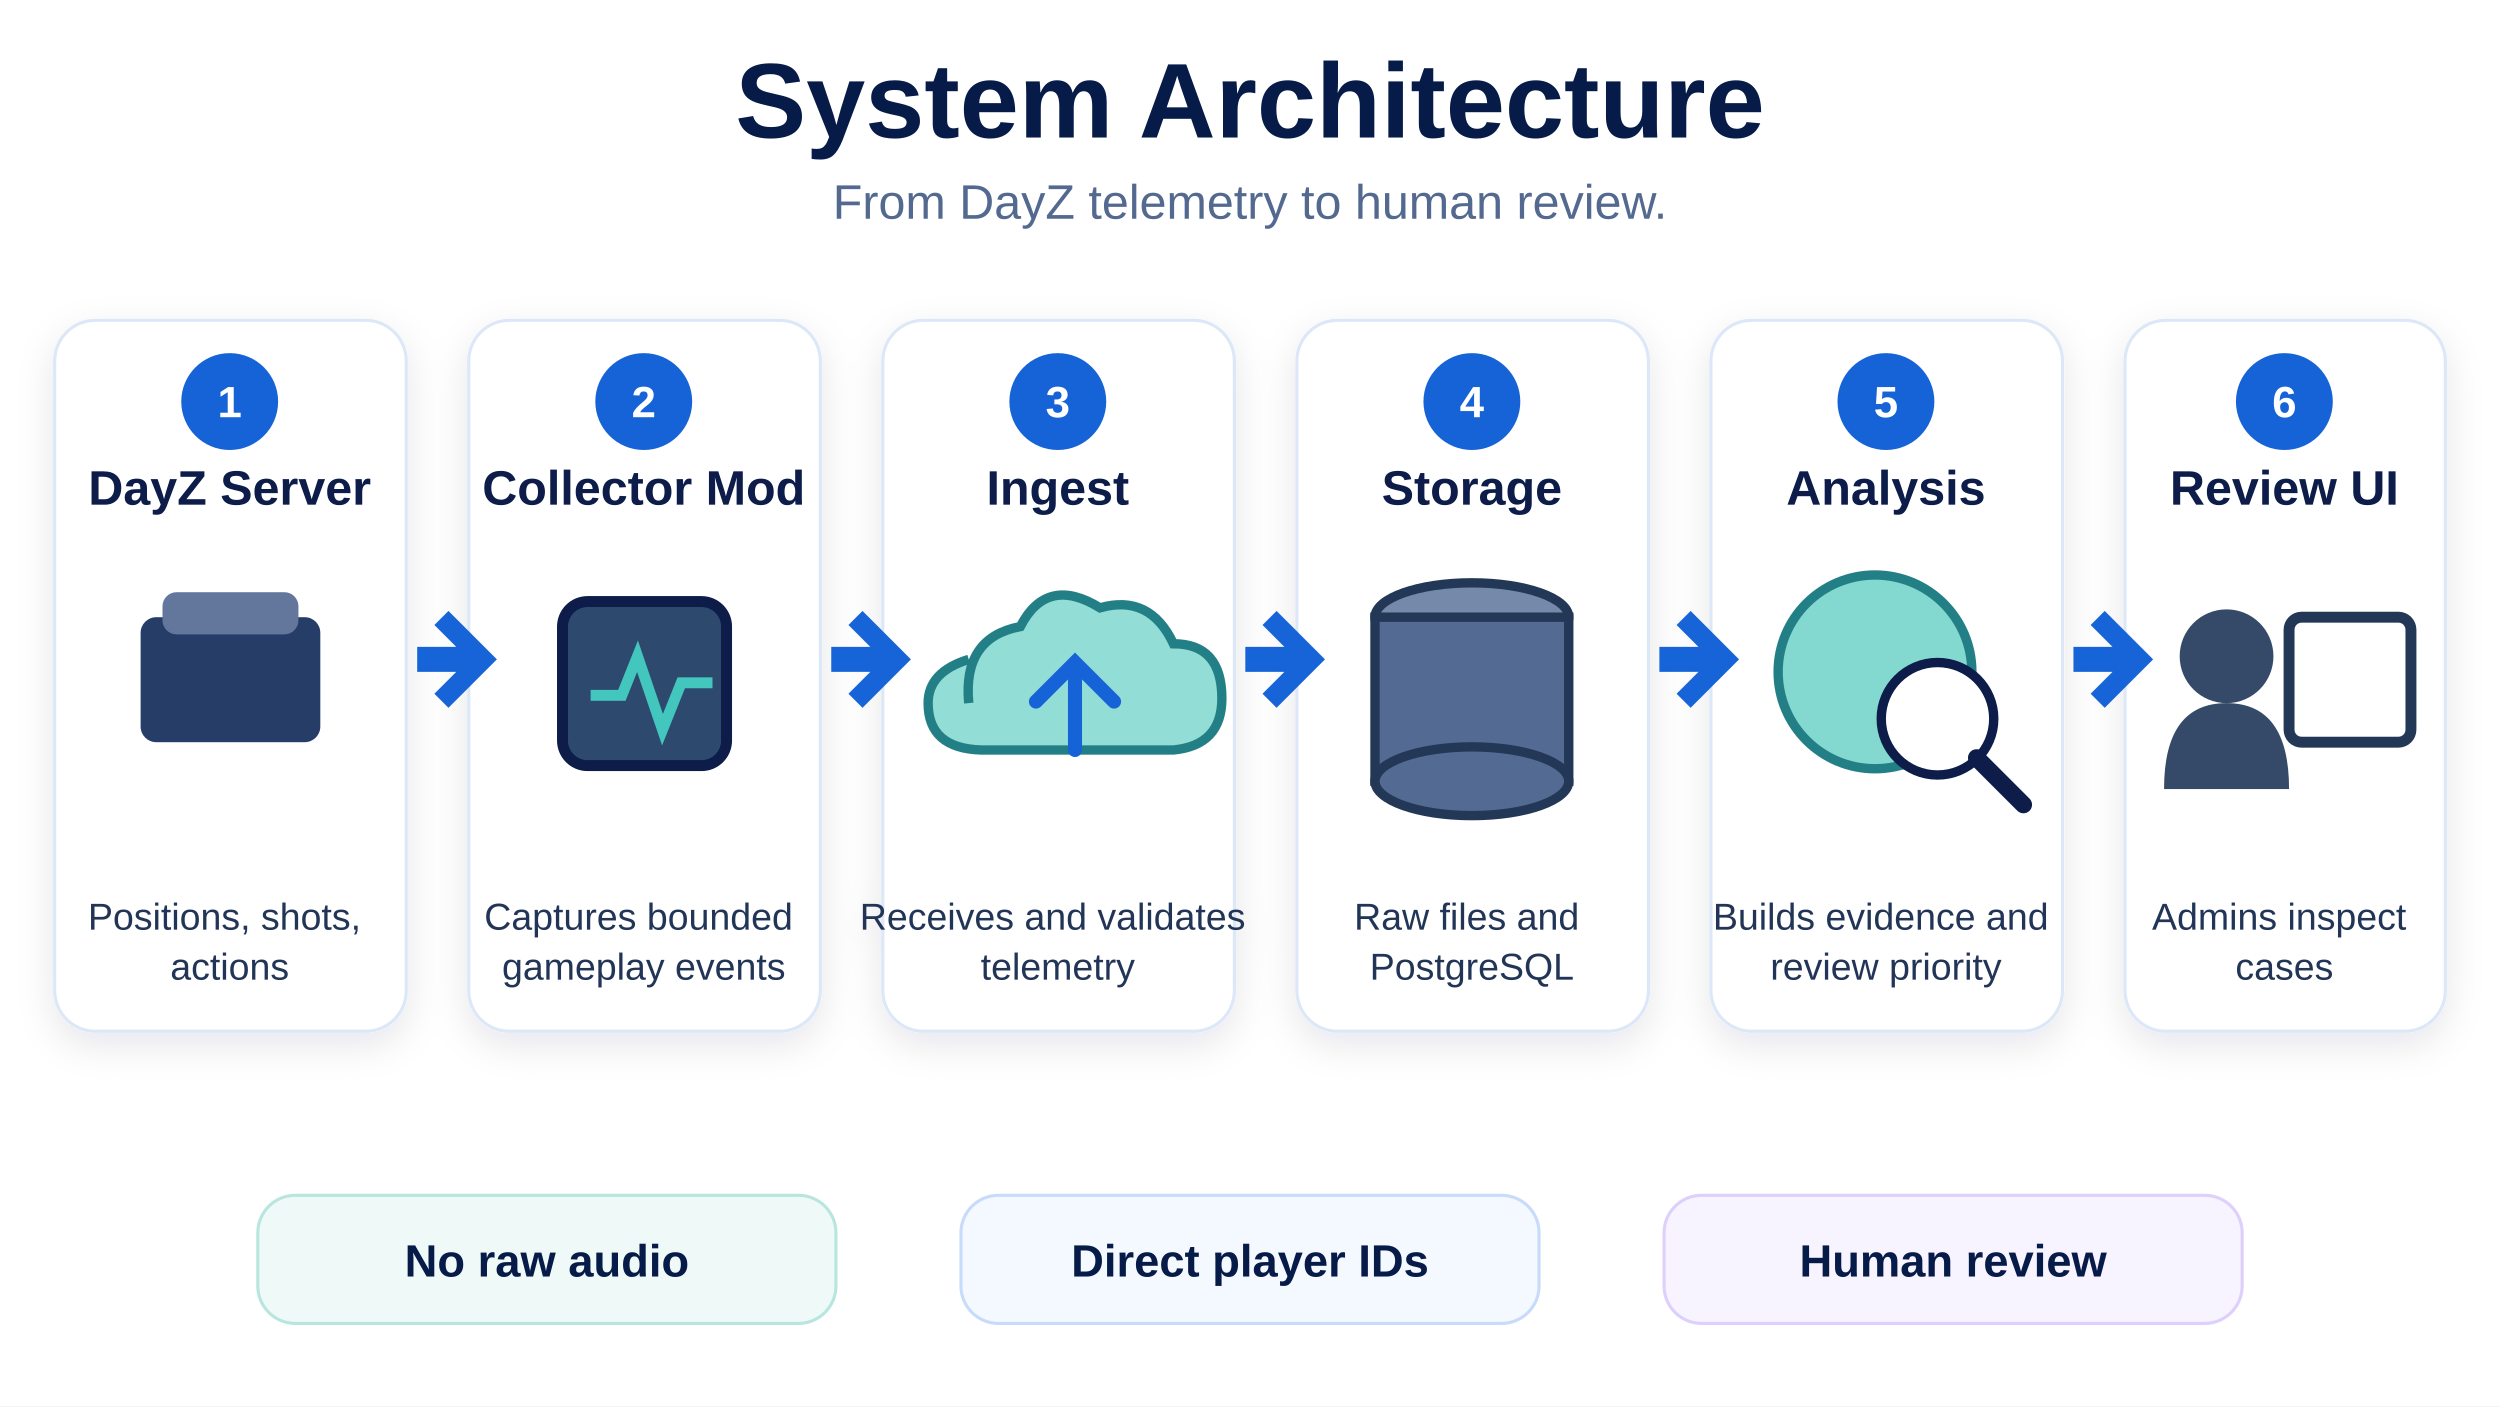
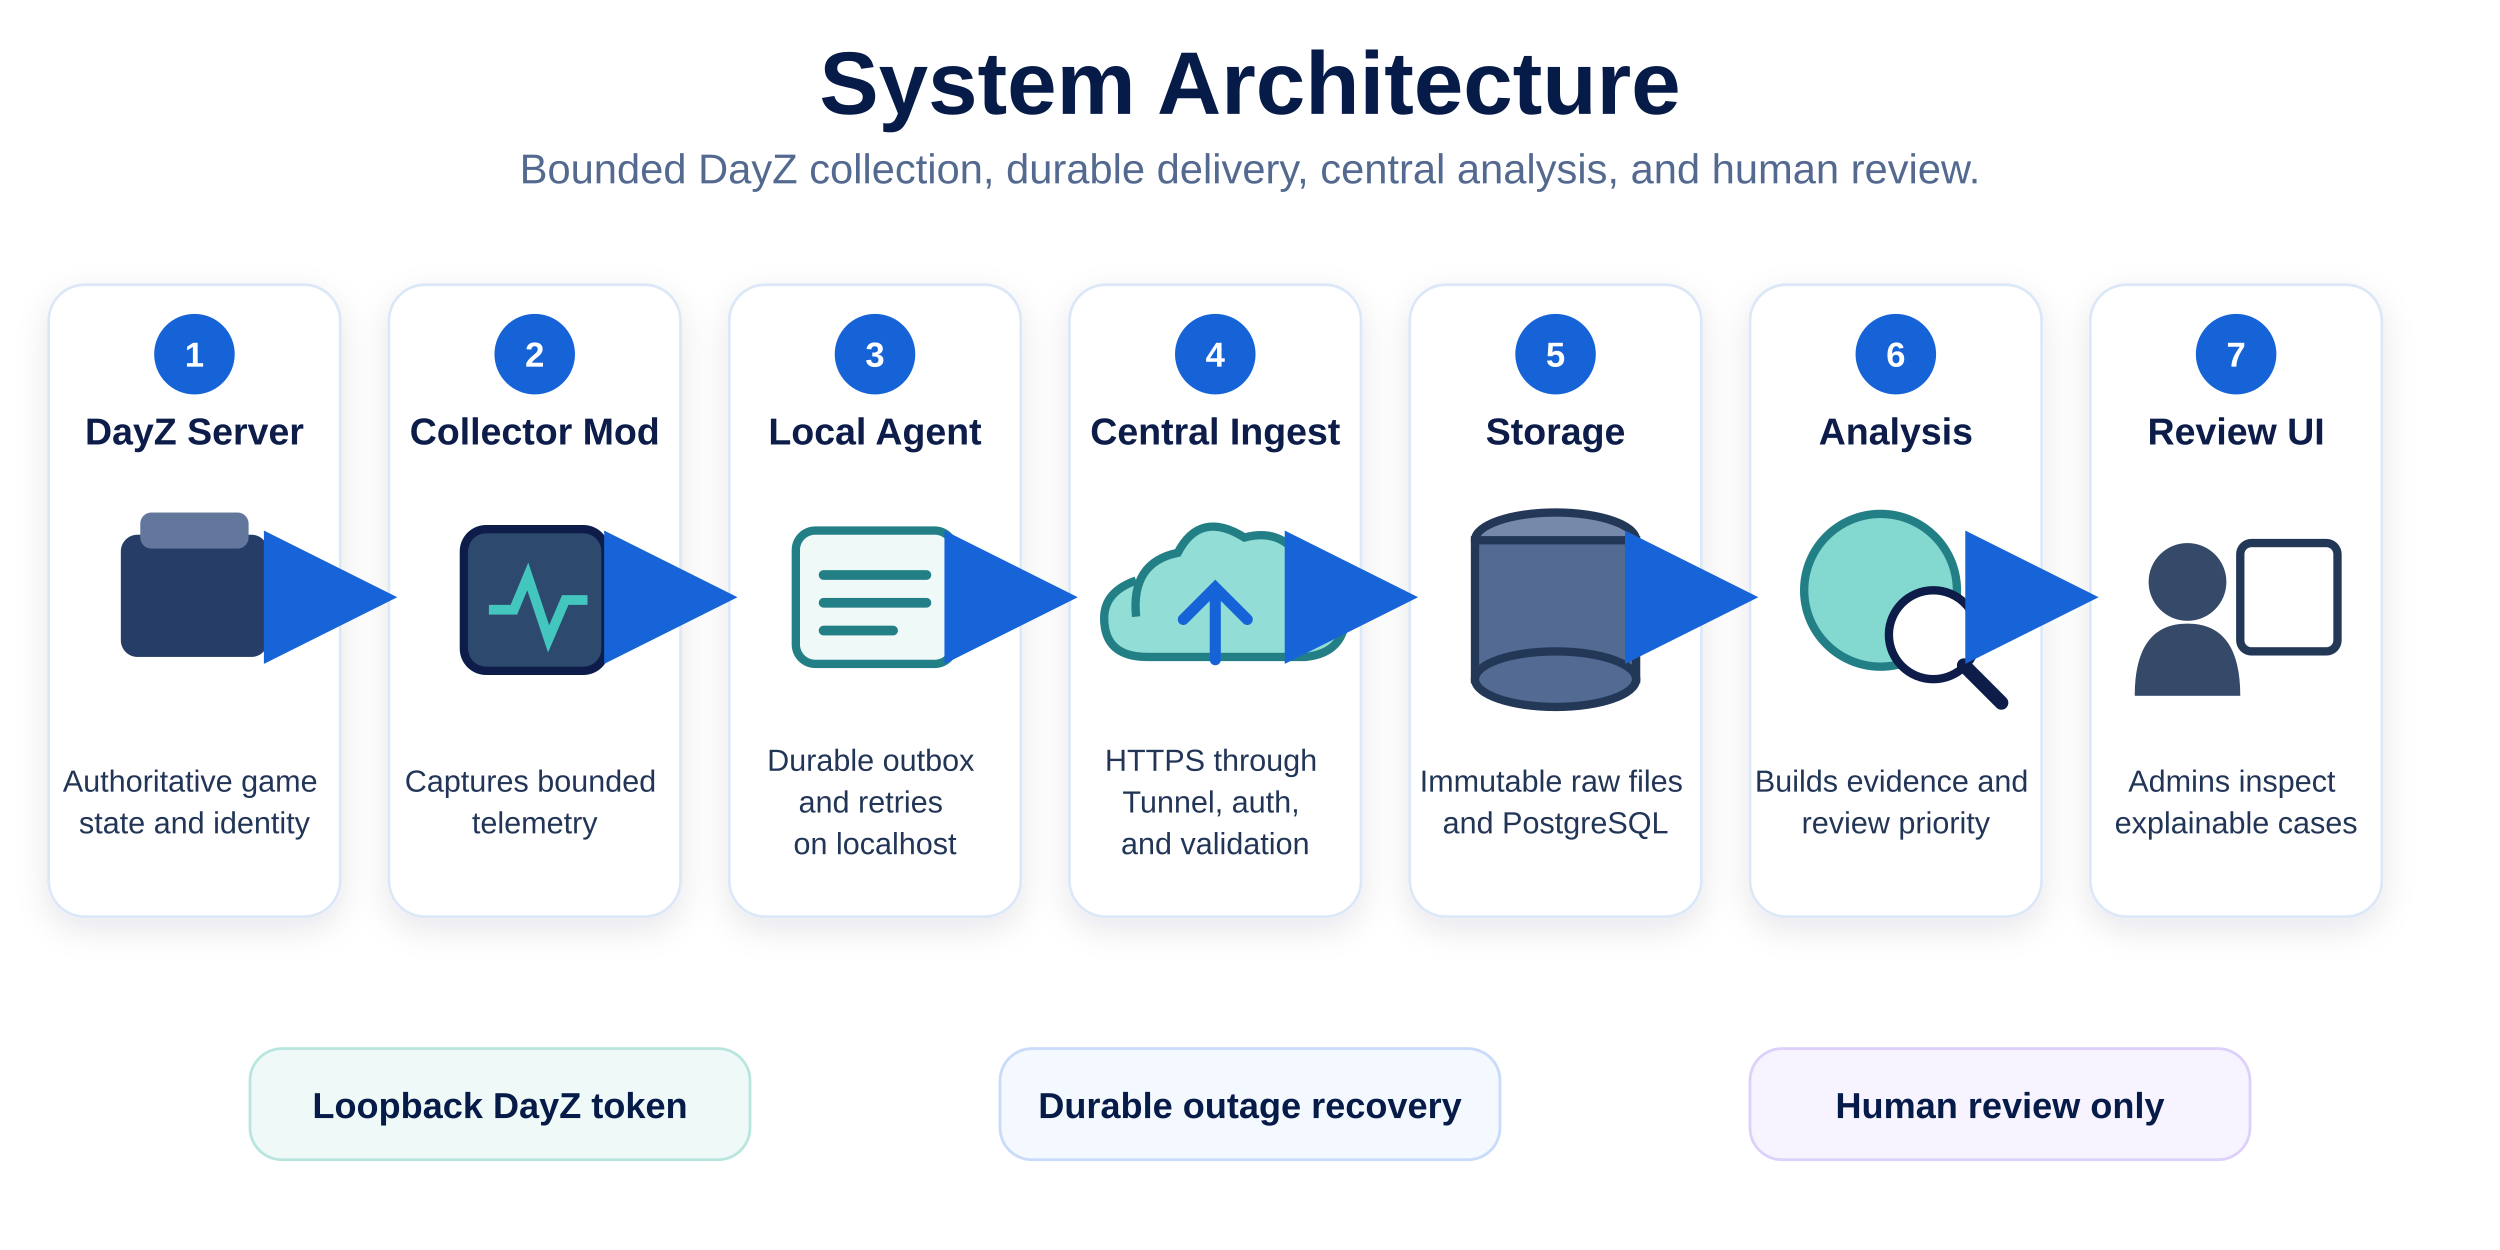
- <svg xmlns="http://www.w3.org/2000/svg" width="1600" height="900" viewBox="0 0 1600 900" role="img" aria-labelledby="title desc">
+ <svg xmlns="http://www.w3.org/2000/svg" width="1800" height="900" viewBox="0 0 1800 900" role="img" aria-labelledby="title desc">
  <defs>
-     <filter id="s">
-       <feDropShadow dx="0" dy="8" stdDeviation="12" flood-color="#0b1f44" flood-opacity=".1" />
+     <filter id="shadow">
+       <feDropShadow dx="0" dy="8" stdDeviation="12" flood-color="#0b1f44" flood-opacity=".10" />
    </filter>
-     <style>.t{font:700 68px Arial;fill:#071b48}.st{font:31px Arial;fill:#53698f}.c{fill:#fff;stroke:#dce7f7;stroke-width:2}.n{fill:#1764d8}.nt{font:700 28px Arial;fill:#fff;text-anchor:middle}.h{font:700 31px Arial;fill:#071b48;text-anchor:middle}.b{font:24px Arial;fill:#223657;text-anchor:middle}.a{fill:#1764d8}.tag{font:700 29px Arial;fill:#071b48}</style>
+     <marker id="arrow" markerWidth="12" markerHeight="12" refX="10" refY="6" orient="auto">
+       <path d="M0 0l12 6-12 6z" fill="#1764d8" />
+     </marker>
+     <style>
+       .title{font:700 64px Arial,sans-serif;fill:#071b48;text-anchor:middle}
+       .subtitle{font:30px Arial,sans-serif;fill:#53698f;text-anchor:middle}
+       .card{fill:#fff;stroke:#dce7f7;stroke-width:2}
+       .number{fill:#1764d8}
+       .numberText{font:700 25px Arial,sans-serif;fill:#fff;text-anchor:middle}
+       .heading{font:700 27px Arial,sans-serif;fill:#071b48;text-anchor:middle}
+       .body{font:22px Arial,sans-serif;fill:#223657;text-anchor:middle}
+       .flow{fill:none;stroke:#1764d8;stroke-width:8;stroke-linecap:round;marker-end:url(#arrow)}
+       .tag{font:700 26px Arial,sans-serif;fill:#071b48;text-anchor:middle}
+     </style>
  </defs>
-   <rect width="1600" height="900" fill="#fff" />
-   <text x="800" y="88" class="t" text-anchor="middle">System Architecture</text>
-   <text x="800" y="140" class="st" text-anchor="middle">From DayZ telemetry to human review.</text>
-   <g filter="url(#s)">
+   <rect width="1800" height="900" fill="#fff" />
+   <text x="900" y="82" class="title">System Architecture</text>
+   <text x="900" y="132" class="subtitle">Bounded DayZ collection, durable delivery, central analysis, and human review.</text>
+   <g filter="url(#shadow)">
    <g transform="translate(35 205)">
-       <rect class="c" width="225" height="455" rx="26" />
-       <circle class="n" cx="112" cy="52" r="31" />
-       <text class="nt" x="112" y="62">1</text>
-       <text class="h" x="112" y="118">DayZ Server</text>
-       <rect x="55" y="190" width="115" height="80" rx="10" fill="#263d67" />
-       <rect x="69" y="174" width="87" height="27" rx="9" fill="#63779d" />
-       <text class="b" x="112" y="390">
-         <tspan x="112">Positions, shots,</tspan>
-         <tspan x="112" dy="32">actions</tspan>
+       <rect class="card" width="210" height="455" rx="26" />
+       <circle class="number" cx="105" cy="50" r="29" />
+       <text class="numberText" x="105" y="59">1</text>
+       <text class="heading" x="105" y="115">DayZ Server</text>
+       <rect x="52" y="180" width="106" height="88" rx="12" fill="#263d67" />
+       <rect x="66" y="164" width="78" height="26" rx="8" fill="#63779d" />
+       <text class="body" x="105" y="365">
+         <tspan x="105">Authoritative game</tspan>
+         <tspan x="105" dy="30">state and identity</tspan>
      </text>
    </g>
-     <g transform="translate(300 205)">
-       <rect class="c" width="225" height="455" rx="26" />
-       <circle class="n" cx="112" cy="52" r="31" />
-       <text class="nt" x="112" y="62">2</text>
-       <text class="h" x="112" y="118">Collector Mod</text>
-       <rect x="60" y="180" width="105" height="105" rx="16" fill="#2d496e" stroke="#071b48" stroke-width="7" />
-       <path d="M78 240h20l10-25 16 47 12-30h20" fill="none" stroke="#42c6be" stroke-width="7" />
-       <text class="b" x="112" y="390">
-         <tspan x="112">Captures bounded</tspan>
-         <tspan x="112" dy="32">gameplay events</tspan>
+     <g transform="translate(280 205)">
+       <rect class="card" width="210" height="455" rx="26" />
+       <circle class="number" cx="105" cy="50" r="29" />
+       <text class="numberText" x="105" y="59">2</text>
+       <text class="heading" x="105" y="115">Collector Mod</text>
+       <rect x="54" y="176" width="102" height="102" rx="16" fill="#2d496e" stroke="#071b48" stroke-width="6" />
+       <path d="M72 234h18l10-24 15 45 12-28h16" fill="none" stroke="#42c6be" stroke-width="7" />
+       <text class="body" x="105" y="365">
+         <tspan x="105">Captures bounded</tspan>
+         <tspan x="105" dy="30">telemetry</tspan>
      </text>
    </g>
-     <g transform="translate(565 205)">
-       <rect class="c" width="225" height="455" rx="26" />
-       <circle class="n" cx="112" cy="52" r="31" />
-       <text class="nt" x="112" y="62">3</text>
-       <text class="h" x="112" y="118">Ingest</text>
-       <path d="M55 245q-4-42 33-49 17-33 51-12 32-9 47 23 31 0 31 35 0 30-31 33H63Q29 274 29 245q0-20 26-28" fill="#92ddd5" stroke="#247f86" stroke-width="6" />
-       <path d="M123 275v-55M98 244l25-25 25 25" fill="none" stroke="#1764d8" stroke-width="9" stroke-linecap="round" />
-       <text class="b" x="112" y="390">
-         <tspan x="112">Receives and validates</tspan>
-         <tspan x="112" dy="32">telemetry</tspan>
+     <g transform="translate(525 205)">
+       <rect class="card" width="210" height="455" rx="26" />
+       <circle class="number" cx="105" cy="50" r="29" />
+       <text class="numberText" x="105" y="59">3</text>
+       <text class="heading" x="105" y="115">Local Agent</text>
+       <rect x="48" y="177" width="114" height="96" rx="14" fill="#effaf8" stroke="#247f86" stroke-width="6" />
+       <path d="M68 209h74M68 229h74M68 249h50" stroke="#247f86" stroke-width="7" stroke-linecap="round" />
+       <text class="body" x="105" y="350">
+         <tspan x="105">Durable outbox</tspan>
+         <tspan x="105" dy="30">and retries</tspan>
+         <tspan x="105" dy="30">on localhost</tspan>
      </text>
    </g>
-     <g transform="translate(830 205)">
-       <rect class="c" width="225" height="455" rx="26" />
-       <circle class="n" cx="112" cy="52" r="31" />
-       <text class="nt" x="112" y="62">4</text>
-       <text class="h" x="112" y="118">Storage</text>
-       <ellipse cx="112" cy="190" rx="62" ry="22" fill="#7589aa" stroke="#243757" stroke-width="6" />
-       <rect x="50" y="190" width="124" height="105" fill="#526b93" stroke="#243757" stroke-width="6" />
-       <ellipse cx="112" cy="295" rx="62" ry="22" fill="#526b93" stroke="#243757" stroke-width="6" />
-       <text class="b" x="112" y="390">
-         <tspan x="112">Raw files and</tspan>
-         <tspan x="112" dy="32">PostgreSQL</tspan>
+     <g transform="translate(770 205)">
+       <rect class="card" width="210" height="455" rx="26" />
+       <circle class="number" cx="105" cy="50" r="29" />
+       <text class="numberText" x="105" y="59">4</text>
+       <text class="heading" x="105" y="115">Central Ingest</text>
+       <path d="M48 239q-4-39 30-46 16-31 48-11 30-8 44 22 29 0 29 32 0 29-29 32H56q-31 0-31-28 0-19 23-27" fill="#92ddd5" stroke="#247f86" stroke-width="6" />
+       <path d="M105 270v-52M82 241l23-23 23 23" fill="none" stroke="#1764d8" stroke-width="8" stroke-linecap="round" />
+       <text class="body" x="105" y="350">
+         <tspan x="105">HTTPS through</tspan>
+         <tspan x="105" dy="30">Tunnel, auth,</tspan>
+         <tspan x="105" dy="30">and validation</tspan>
      </text>
    </g>
-     <g transform="translate(1095 205)">
-       <rect class="c" width="225" height="455" rx="26" />
-       <circle class="n" cx="112" cy="52" r="31" />
-       <text class="nt" x="112" y="62">5</text>
-       <text class="h" x="112" y="118">Analysis</text>
-       <circle cx="105" cy="225" r="62" fill="#83d8cf" stroke="#247f86" stroke-width="6" />
-       <circle cx="145" cy="255" r="36" fill="#fff" stroke="#071b48" stroke-width="6" />
-       <path d="M170 280l30 30" stroke="#071b48" stroke-width="11" stroke-linecap="round" />
-       <text class="b" x="112" y="390">
-         <tspan x="112">Builds evidence and</tspan>
-         <tspan x="112" dy="32">review priority</tspan>
+     <g transform="translate(1015 205)">
+       <rect class="card" width="210" height="455" rx="26" />
+       <circle class="number" cx="105" cy="50" r="29" />
+       <text class="numberText" x="105" y="59">5</text>
+       <text class="heading" x="105" y="115">Storage</text>
+       <ellipse cx="105" cy="184" rx="58" ry="20" fill="#7589aa" stroke="#243757" stroke-width="6" />
+       <rect x="47" y="184" width="116" height="100" fill="#526b93" stroke="#243757" stroke-width="6" />
+       <ellipse cx="105" cy="284" rx="58" ry="20" fill="#526b93" stroke="#243757" stroke-width="6" />
+       <text class="body" x="105" y="365">
+         <tspan x="105">Immutable raw files</tspan>
+         <tspan x="105" dy="30">and PostgreSQL</tspan>
      </text>
    </g>
-     <g transform="translate(1360 205)">
-       <rect class="c" width="205" height="455" rx="26" />
-       <circle class="n" cx="102" cy="52" r="31" />
-       <text class="nt" x="102" y="62">6</text>
-       <text class="h" x="102" y="118">Review UI</text>
-       <circle cx="65" cy="215" r="30" fill="#344969" />
-       <path d="M25 300q0-55 40-55t40 55z" fill="#344969" />
-       <rect x="105" y="190" width="78" height="80" rx="8" fill="#fff" stroke="#243757" stroke-width="7" />
-       <text class="b" x="102" y="390">
-         <tspan x="102">Admins inspect</tspan>
-         <tspan x="102" dy="32">cases</tspan>
+     <g transform="translate(1260 205)">
+       <rect class="card" width="210" height="455" rx="26" />
+       <circle class="number" cx="105" cy="50" r="29" />
+       <text class="numberText" x="105" y="59">6</text>
+       <text class="heading" x="105" y="115">Analysis</text>
+       <circle cx="94" cy="220" r="55" fill="#83d8cf" stroke="#247f86" stroke-width="6" />
+       <circle cx="132" cy="252" r="32" fill="#fff" stroke="#071b48" stroke-width="6" />
+       <path d="M154 274l27 27" stroke="#071b48" stroke-width="10" stroke-linecap="round" />
+       <text class="body" x="105" y="365">
+         <tspan x="105">Builds evidence and</tspan>
+         <tspan x="105" dy="30">review priority</tspan>
+       </text>
+     </g>
+     <g transform="translate(1505 205)">
+       <rect class="card" width="210" height="455" rx="26" />
+       <circle class="number" cx="105" cy="50" r="29" />
+       <text class="numberText" x="105" y="59">7</text>
+       <text class="heading" x="105" y="115">Review UI</text>
+       <circle cx="70" cy="214" r="28" fill="#344969" />
+       <path d="M32 296q0-52 38-52t38 52z" fill="#344969" />
+       <rect x="108" y="186" width="70" height="78" rx="8" fill="#fff" stroke="#243757" stroke-width="6" />
+       <text class="body" x="105" y="365">
+         <tspan x="105">Admins inspect</tspan>
+         <tspan x="105" dy="30">explainable cases</tspan>
      </text>
    </g>
  </g>
-   <path class="a" d="M267 414h25l-14-14 9-9 31 31-31 31-9-9 14-14h-25zM532 414h25l-14-14 9-9 31 31-31 31-9-9 14-14h-25zM797 414h25l-14-14 9-9 31 31-31 31-9-9 14-14h-25zM1062 414h25l-14-14 9-9 31 31-31 31-9-9 14-14h-25zM1327 414h25l-14-14 9-9 31 31-31 31-9-9 14-14h-25z" />
-   <g transform="translate(165 765)">
-     <rect width="370" height="82" rx="24" fill="#effaf8" stroke="#b8e6df" stroke-width="2" />
-     <text x="185" y="52" class="tag" text-anchor="middle">No raw audio</text>
+   <path class="flow" d="M250 430H270" />
+   <path class="flow" d="M495 430H515" />
+   <path class="flow" d="M740 430H760" />
+   <path class="flow" d="M985 430H1005" />
+   <path class="flow" d="M1230 430H1250" />
+   <path class="flow" d="M1475 430H1495" />
+   <g transform="translate(180 755)">
+     <rect width="360" height="80" rx="23" fill="#effaf8" stroke="#b8e6df" stroke-width="2" />
+     <text x="180" y="50" class="tag">Loopback DayZ token</text>
  </g>
-   <g transform="translate(615 765)">
-     <rect width="370" height="82" rx="24" fill="#f4f8ff" stroke="#c8dbfa" stroke-width="2" />
-     <text x="185" y="52" class="tag" text-anchor="middle">Direct player IDs</text>
+   <g transform="translate(720 755)">
+     <rect width="360" height="80" rx="23" fill="#f4f8ff" stroke="#c8dbfa" stroke-width="2" />
+     <text x="180" y="50" class="tag">Durable outage recovery</text>
  </g>
-   <g transform="translate(1065 765)">
-     <rect width="370" height="82" rx="24" fill="#f7f3ff" stroke="#ddd0fb" stroke-width="2" />
-     <text x="185" y="52" class="tag" text-anchor="middle">Human review</text>
+   <g transform="translate(1260 755)">
+     <rect width="360" height="80" rx="23" fill="#f7f3ff" stroke="#ddd0fb" stroke-width="2" />
+     <text x="180" y="50" class="tag">Human review only</text>
  </g>
</svg>
